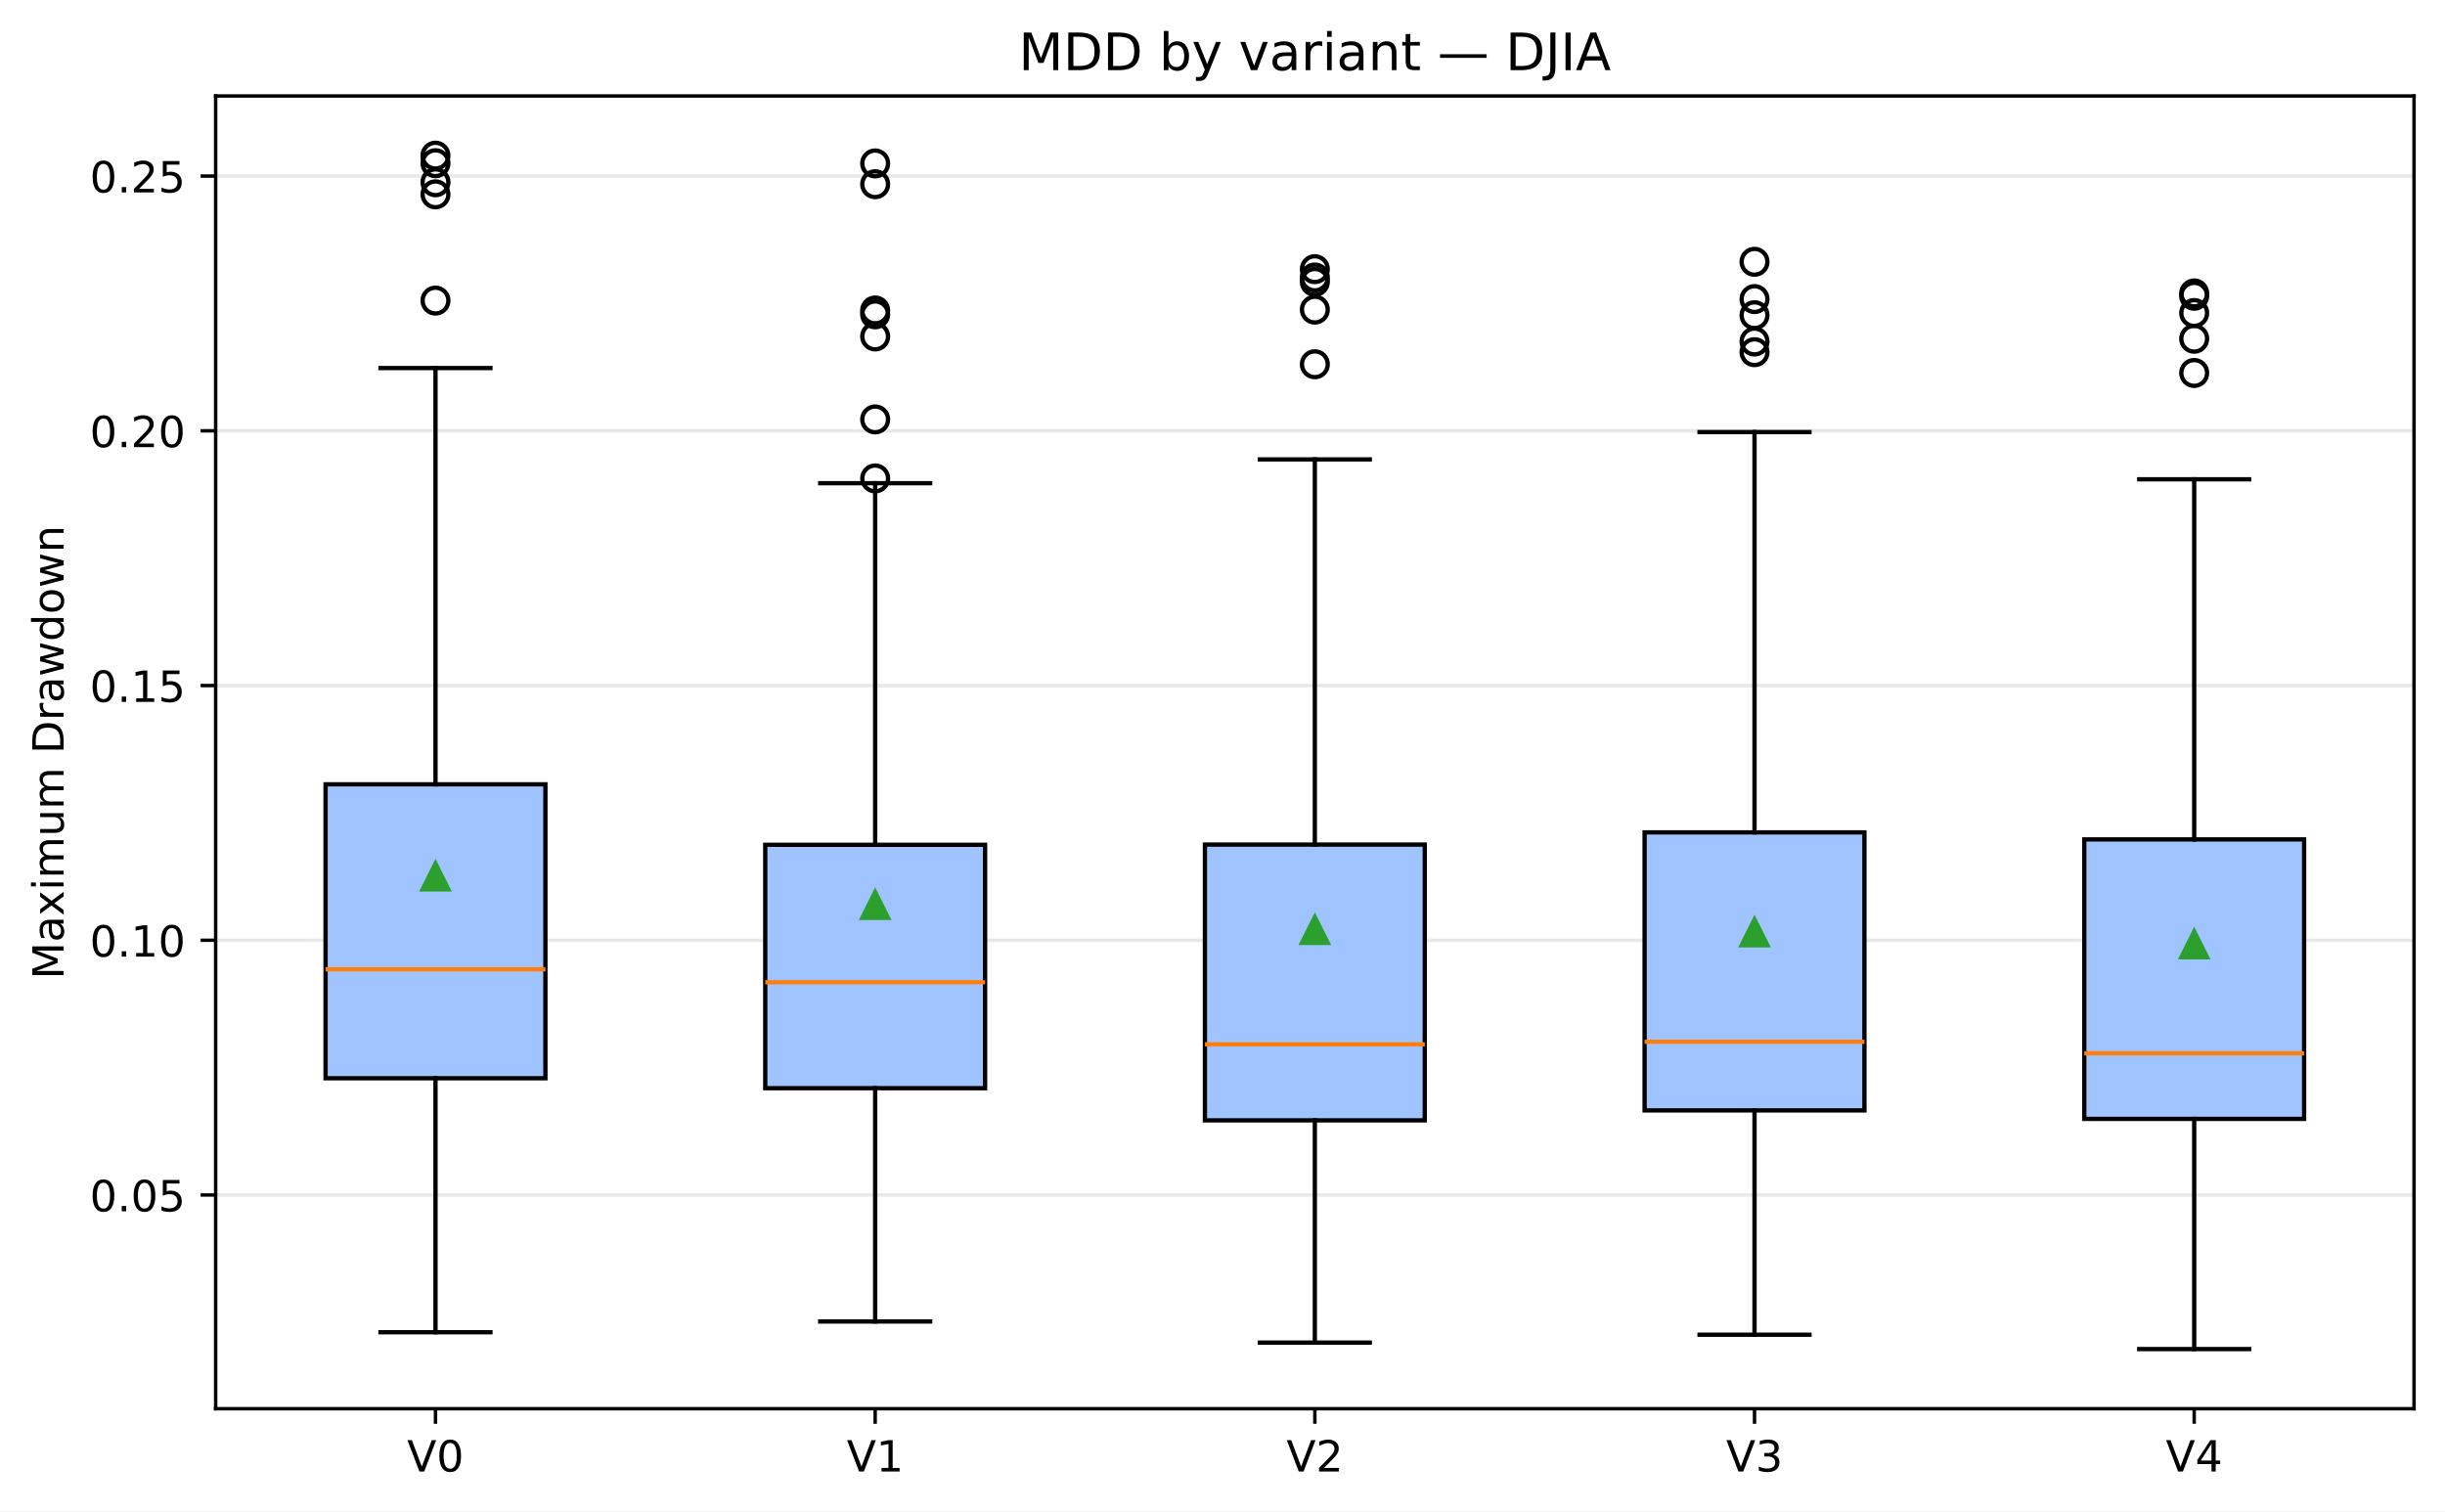
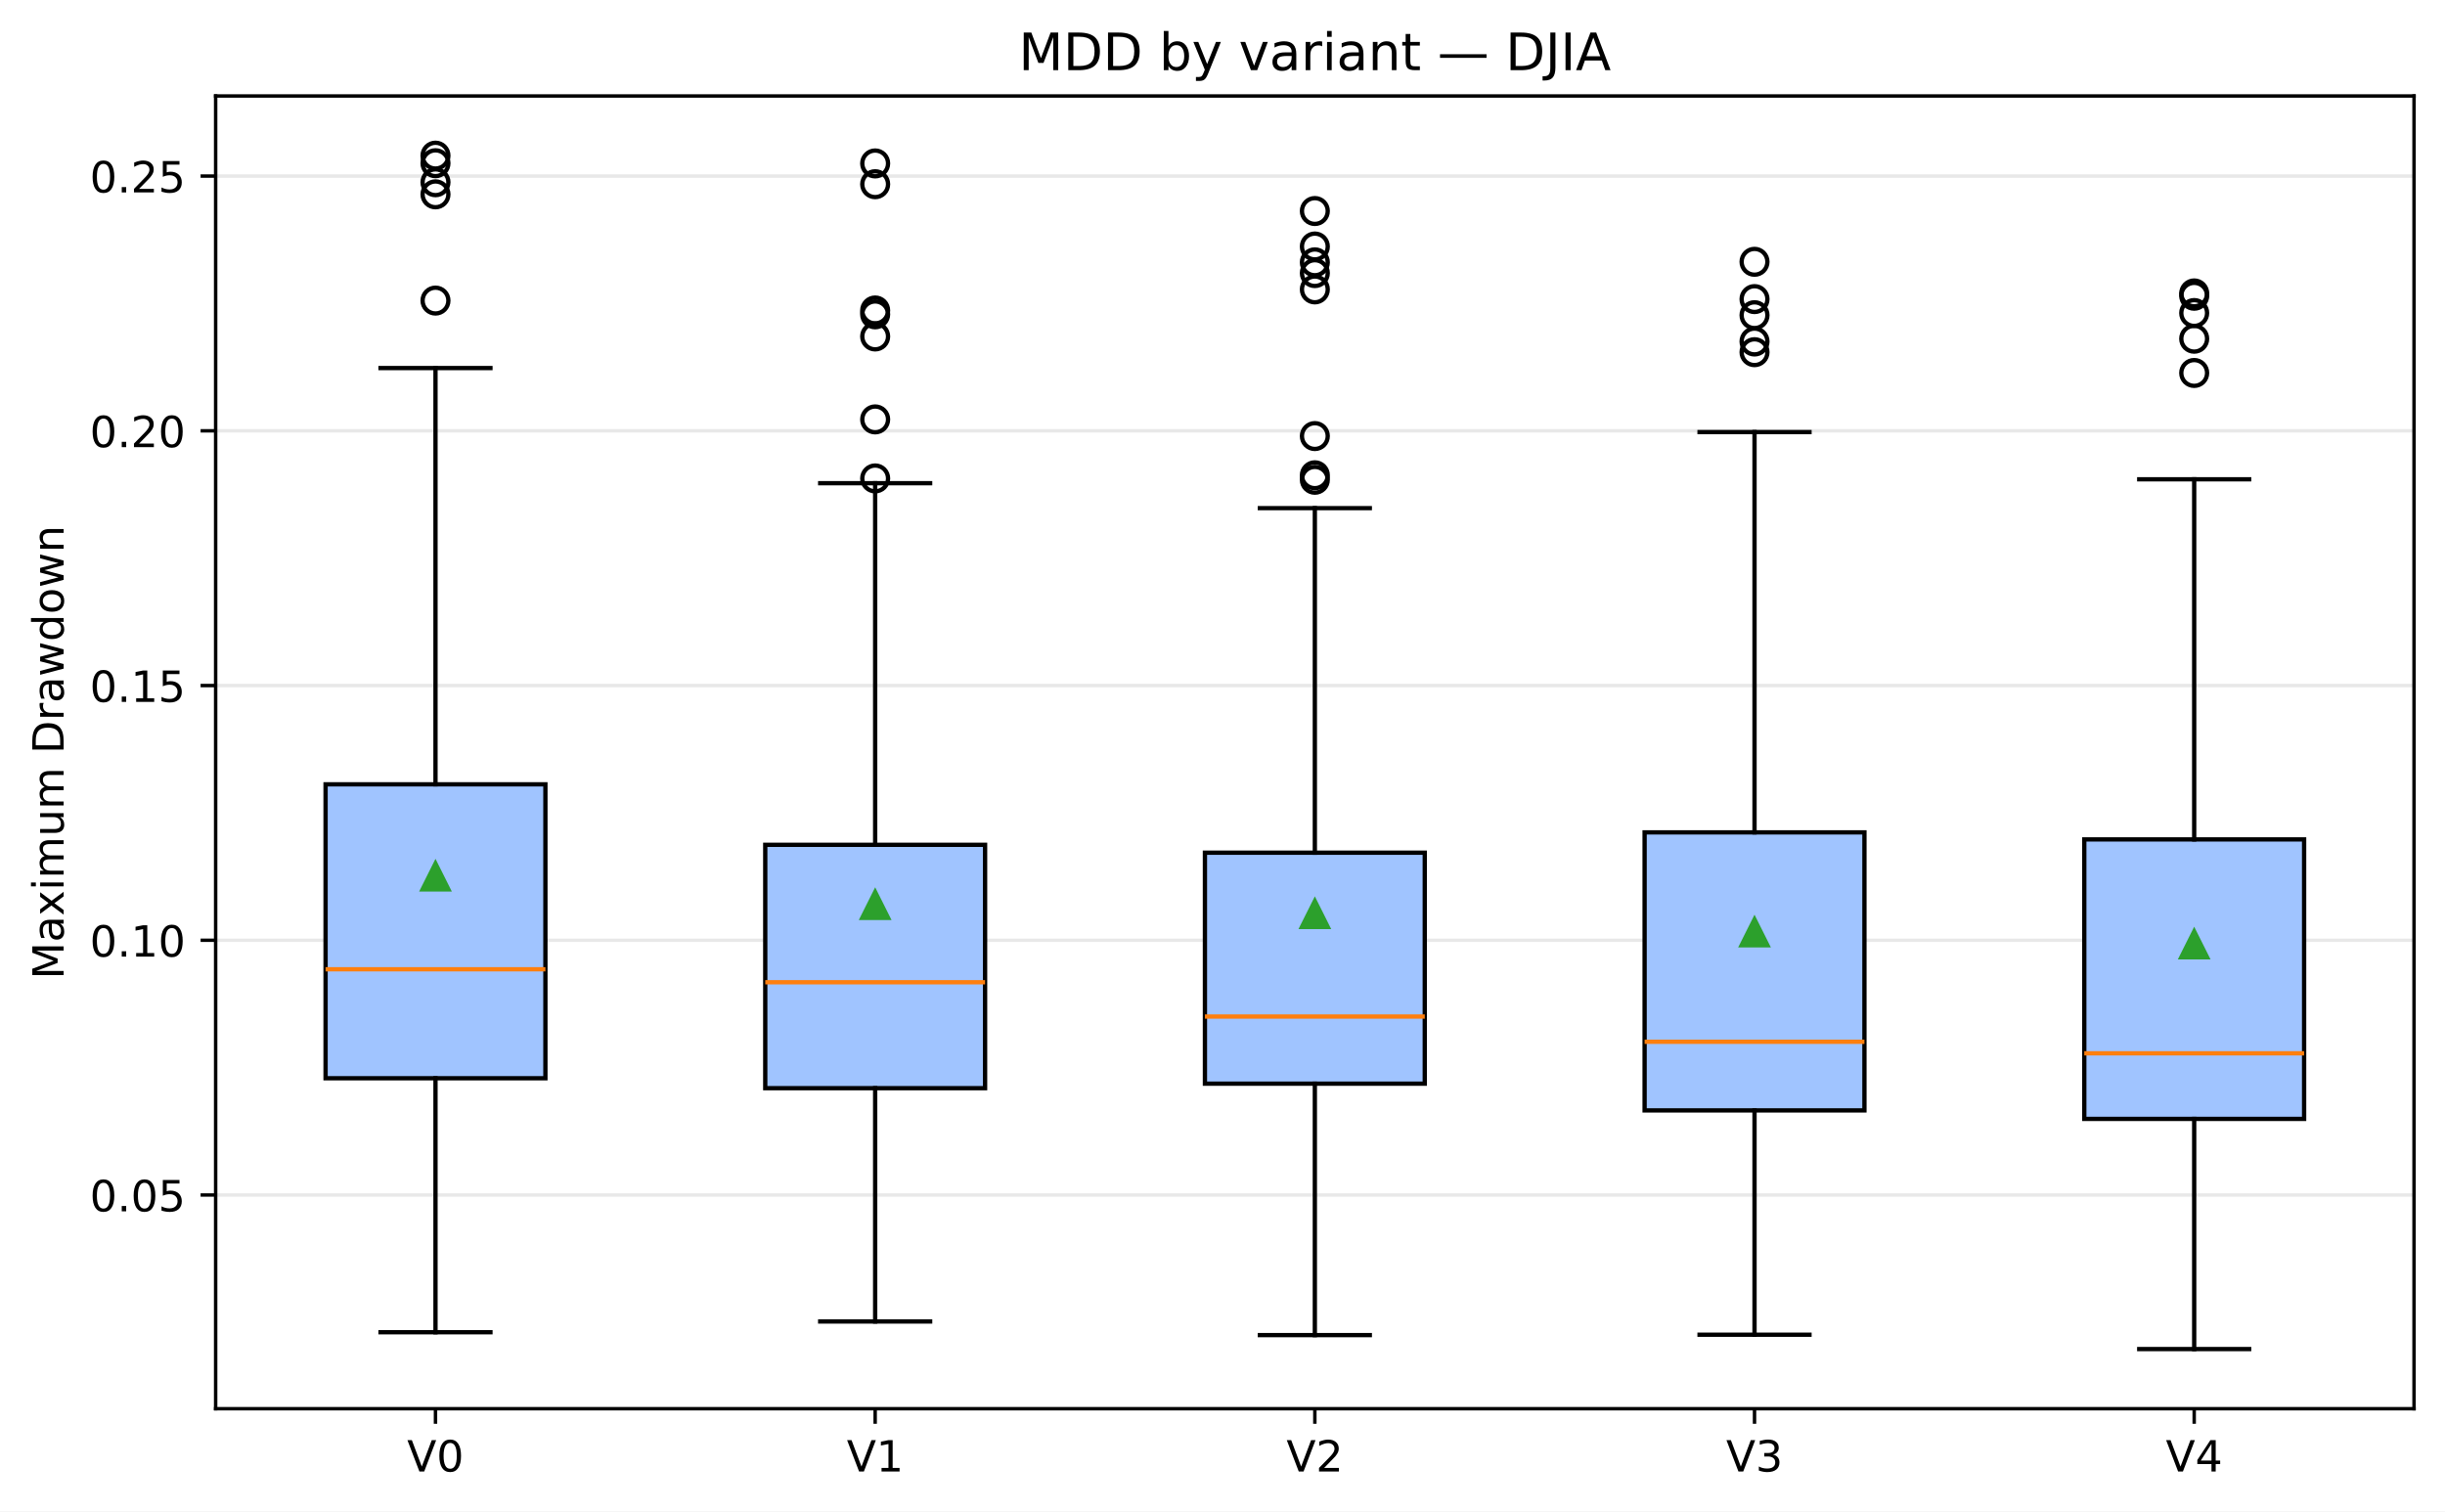
<svg xmlns="http://www.w3.org/2000/svg" xmlns:xlink="http://www.w3.org/1999/xlink" width="568.524pt" height="351.436pt" viewBox="0 0 568.524 351.436" version="1.1">
  <defs>
    <style type="text/css">*{stroke-linejoin: round; stroke-linecap: butt}</style>
  </defs>
  <g id="figure_1">
    <g id="patch_1">
      <path d="M 0 351.436  L 568.524 351.436  L 568.524 0  L 0 0  z " style="fill: #ffffff" />
    </g>
    <g id="axes_1">
      <g id="patch_2">
        <path d="M 50.144 327.558  L 561.324 327.558  L 561.324 22.318  L 50.144 22.318  z " style="fill: #ffffff" />
      </g>
      <g id="matplotlib.axis_1">
        <g id="xtick_1">
          <g id="line2d_1">
            <defs>
-               <path id="m04923d99e7" d="M 0 0  L 0 3.5  " style="stroke: #000000; stroke-width: 0.8" />
+               <path id="md3bd29ce32" d="M 0 0  L 0 3.5  " style="stroke: #000000; stroke-width: 0.8" />
            </defs>
            <g>
-               <use xlink:href="#m04923d99e7" x="101.262" y="327.558" style="stroke: #000000; stroke-width: 0.8" />
+               <use xlink:href="#md3bd29ce32" x="101.262" y="327.558" style="stroke: #000000; stroke-width: 0.8" />
            </g>
          </g>
          <g id="text_1">
            <g transform="translate(94.66019 342.1566) scale(0.1 -0.1)">
              <defs>
                <path id="DejaVuSans-56" d="M 1831 0  L 50 4666  L 709 4666  L 2188 738  L 3669 4666  L 4325 4666  L 2547 0  L 1831 0  z " transform="scale(0.015625)" />
                <path id="DejaVuSans-30" d="M 2034 4250  Q 1547 4250 1301 3770  Q 1056 3291 1056 2328  Q 1056 1369 1301 889  Q 1547 409 2034 409  Q 2525 409 2770 889  Q 3016 1369 3016 2328  Q 3016 3291 2770 3770  Q 2525 4250 2034 4250  z M 2034 4750  Q 2819 4750 3233 4129  Q 3647 3509 3647 2328  Q 3647 1150 3233 529  Q 2819 -91 2034 -91  Q 1250 -91 836 529  Q 422 1150 422 2328  Q 422 3509 836 4129  Q 1250 4750 2034 4750  z " transform="scale(0.015625)" />
              </defs>
              <use xlink:href="#DejaVuSans-56" />
              <use xlink:href="#DejaVuSans-30" transform="translate(68.4082 0)" />
            </g>
          </g>
        </g>
        <g id="xtick_2">
          <g id="line2d_2">
            <g>
-               <use xlink:href="#m04923d99e7" x="203.498" y="327.558" style="stroke: #000000; stroke-width: 0.8" />
+               <use xlink:href="#md3bd29ce32" x="203.498" y="327.558" style="stroke: #000000; stroke-width: 0.8" />
            </g>
          </g>
          <g id="text_2">
            <g transform="translate(196.8962 342.1566) scale(0.1 -0.1)">
              <defs>
                <path id="DejaVuSans-31" d="M 794 531  L 1825 531  L 1825 4091  L 703 3866  L 703 4441  L 1819 4666  L 2450 4666  L 2450 531  L 3481 531  L 3481 0  L 794 0  L 794 531  z " transform="scale(0.015625)" />
              </defs>
              <use xlink:href="#DejaVuSans-56" />
              <use xlink:href="#DejaVuSans-31" transform="translate(68.4082 0)" />
            </g>
          </g>
        </g>
        <g id="xtick_3">
          <g id="line2d_3">
            <g>
-               <use xlink:href="#m04923d99e7" x="305.734" y="327.558" style="stroke: #000000; stroke-width: 0.8" />
+               <use xlink:href="#md3bd29ce32" x="305.734" y="327.558" style="stroke: #000000; stroke-width: 0.8" />
            </g>
          </g>
          <g id="text_3">
            <g transform="translate(299.1322 342.1566) scale(0.1 -0.1)">
              <defs>
                <path id="DejaVuSans-32" d="M 1228 531  L 3431 531  L 3431 0  L 469 0  L 469 531  Q 828 903 1448 1529  Q 2069 2156 2228 2338  Q 2531 2678 2651 2914  Q 2772 3150 2772 3378  Q 2772 3750 2511 3984  Q 2250 4219 1831 4219  Q 1534 4219 1204 4116  Q 875 4013 500 3803  L 500 4441  Q 881 4594 1212 4672  Q 1544 4750 1819 4750  Q 2544 4750 2975 4387  Q 3406 4025 3406 3419  Q 3406 3131 3298 2873  Q 3191 2616 2906 2266  Q 2828 2175 2409 1742  Q 1991 1309 1228 531  z " transform="scale(0.015625)" />
              </defs>
              <use xlink:href="#DejaVuSans-56" />
              <use xlink:href="#DejaVuSans-32" transform="translate(68.4082 0)" />
            </g>
          </g>
        </g>
        <g id="xtick_4">
          <g id="line2d_4">
            <g>
-               <use xlink:href="#m04923d99e7" x="407.97" y="327.558" style="stroke: #000000; stroke-width: 0.8" />
+               <use xlink:href="#md3bd29ce32" x="407.97" y="327.558" style="stroke: #000000; stroke-width: 0.8" />
            </g>
          </g>
          <g id="text_4">
            <g transform="translate(401.3682 342.1566) scale(0.1 -0.1)">
              <defs>
                <path id="DejaVuSans-33" d="M 2597 2516  Q 3050 2419 3304 2112  Q 3559 1806 3559 1356  Q 3559 666 3084 287  Q 2609 -91 1734 -91  Q 1441 -91 1130 -33  Q 819 25 488 141  L 488 750  Q 750 597 1062 519  Q 1375 441 1716 441  Q 2309 441 2620 675  Q 2931 909 2931 1356  Q 2931 1769 2642 2001  Q 2353 2234 1838 2234  L 1294 2234  L 1294 2753  L 1863 2753  Q 2328 2753 2575 2939  Q 2822 3125 2822 3475  Q 2822 3834 2567 4026  Q 2313 4219 1838 4219  Q 1578 4219 1281 4162  Q 984 4106 628 3988  L 628 4550  Q 988 4650 1302 4700  Q 1616 4750 1894 4750  Q 2613 4750 3031 4423  Q 3450 4097 3450 3541  Q 3450 3153 3228 2886  Q 3006 2619 2597 2516  z " transform="scale(0.015625)" />
              </defs>
              <use xlink:href="#DejaVuSans-56" />
              <use xlink:href="#DejaVuSans-33" transform="translate(68.4082 0)" />
            </g>
          </g>
        </g>
        <g id="xtick_5">
          <g id="line2d_5">
            <g>
-               <use xlink:href="#m04923d99e7" x="510.206" y="327.558" style="stroke: #000000; stroke-width: 0.8" />
+               <use xlink:href="#md3bd29ce32" x="510.206" y="327.558" style="stroke: #000000; stroke-width: 0.8" />
            </g>
          </g>
          <g id="text_5">
            <g transform="translate(503.6042 342.1566) scale(0.1 -0.1)">
              <defs>
                <path id="DejaVuSans-34" d="M 2419 4116  L 825 1625  L 2419 1625  L 2419 4116  z M 2253 4666  L 3047 4666  L 3047 1625  L 3713 1625  L 3713 1100  L 3047 1100  L 3047 0  L 2419 0  L 2419 1100  L 313 1100  L 313 1709  L 2253 4666  z " transform="scale(0.015625)" />
              </defs>
              <use xlink:href="#DejaVuSans-56" />
              <use xlink:href="#DejaVuSans-34" transform="translate(68.4082 0)" />
            </g>
          </g>
        </g>
      </g>
      <g id="matplotlib.axis_2">
        <g id="ytick_1">
          <g id="line2d_6">
-             <path d="M 50.144 277.863  L 561.324 277.863  " clip-path="url(#p5897dde8a6)" style="fill: none; stroke: #b0b0b0; stroke-opacity: 0.3; stroke-width: 0.8; stroke-linecap: square" />
+             <path d="M 50.144 277.863  L 561.324 277.863  " clip-path="url(#p1a2cecbae9)" style="fill: none; stroke: #b0b0b0; stroke-opacity: 0.3; stroke-width: 0.8; stroke-linecap: square" />
          </g>
          <g id="line2d_7">
            <defs>
-               <path id="mae7ec95f06" d="M 0 0  L -3.5 0  " style="stroke: #000000; stroke-width: 0.8" />
+               <path id="m4d66210e89" d="M 0 0  L -3.5 0  " style="stroke: #000000; stroke-width: 0.8" />
            </defs>
            <g>
-               <use xlink:href="#mae7ec95f06" x="50.144" y="277.863" style="stroke: #000000; stroke-width: 0.8" />
+               <use xlink:href="#m4d66210e89" x="50.144" y="277.863" style="stroke: #000000; stroke-width: 0.8" />
            </g>
          </g>
          <g id="text_6">
            <g transform="translate(20.87813 281.6621) scale(0.1 -0.1)">
              <defs>
                <path id="DejaVuSans-2e" d="M 684 794  L 1344 794  L 1344 0  L 684 0  L 684 794  z " transform="scale(0.015625)" />
                <path id="DejaVuSans-35" d="M 691 4666  L 3169 4666  L 3169 4134  L 1269 4134  L 1269 2991  Q 1406 3038 1543 3061  Q 1681 3084 1819 3084  Q 2600 3084 3056 2656  Q 3513 2228 3513 1497  Q 3513 744 3044 326  Q 2575 -91 1722 -91  Q 1428 -91 1123 -41  Q 819 9 494 109  L 494 744  Q 775 591 1075 516  Q 1375 441 1709 441  Q 2250 441 2565 725  Q 2881 1009 2881 1497  Q 2881 1984 2565 2268  Q 2250 2553 1709 2553  Q 1456 2553 1204 2497  Q 953 2441 691 2322  L 691 4666  z " transform="scale(0.015625)" />
              </defs>
              <use xlink:href="#DejaVuSans-30" />
              <use xlink:href="#DejaVuSans-2e" transform="translate(63.62305 0)" />
              <use xlink:href="#DejaVuSans-30" transform="translate(95.41016 0)" />
              <use xlink:href="#DejaVuSans-35" transform="translate(159.0332 0)" />
            </g>
          </g>
        </g>
        <g id="ytick_2">
          <g id="line2d_8">
-             <path d="M 50.144 218.633  L 561.324 218.633  " clip-path="url(#p5897dde8a6)" style="fill: none; stroke: #b0b0b0; stroke-opacity: 0.3; stroke-width: 0.8; stroke-linecap: square" />
+             <path d="M 50.144 218.633  L 561.324 218.633  " clip-path="url(#p1a2cecbae9)" style="fill: none; stroke: #b0b0b0; stroke-opacity: 0.3; stroke-width: 0.8; stroke-linecap: square" />
          </g>
          <g id="line2d_9">
            <g>
-               <use xlink:href="#mae7ec95f06" x="50.144" y="218.633" style="stroke: #000000; stroke-width: 0.8" />
+               <use xlink:href="#m4d66210e89" x="50.144" y="218.633" style="stroke: #000000; stroke-width: 0.8" />
            </g>
          </g>
          <g id="text_7">
            <g transform="translate(20.87813 222.4326) scale(0.1 -0.1)">
              <use xlink:href="#DejaVuSans-30" />
              <use xlink:href="#DejaVuSans-2e" transform="translate(63.62305 0)" />
              <use xlink:href="#DejaVuSans-31" transform="translate(95.41016 0)" />
              <use xlink:href="#DejaVuSans-30" transform="translate(159.0332 0)" />
            </g>
          </g>
        </g>
        <g id="ytick_3">
          <g id="line2d_10">
-             <path d="M 50.144 159.404  L 561.324 159.404  " clip-path="url(#p5897dde8a6)" style="fill: none; stroke: #b0b0b0; stroke-opacity: 0.3; stroke-width: 0.8; stroke-linecap: square" />
+             <path d="M 50.144 159.404  L 561.324 159.404  " clip-path="url(#p1a2cecbae9)" style="fill: none; stroke: #b0b0b0; stroke-opacity: 0.3; stroke-width: 0.8; stroke-linecap: square" />
          </g>
          <g id="line2d_11">
            <g>
-               <use xlink:href="#mae7ec95f06" x="50.144" y="159.404" style="stroke: #000000; stroke-width: 0.8" />
+               <use xlink:href="#m4d66210e89" x="50.144" y="159.404" style="stroke: #000000; stroke-width: 0.8" />
            </g>
          </g>
          <g id="text_8">
            <g transform="translate(20.87813 163.2031) scale(0.1 -0.1)">
              <use xlink:href="#DejaVuSans-30" />
              <use xlink:href="#DejaVuSans-2e" transform="translate(63.62305 0)" />
              <use xlink:href="#DejaVuSans-31" transform="translate(95.41016 0)" />
              <use xlink:href="#DejaVuSans-35" transform="translate(159.0332 0)" />
            </g>
          </g>
        </g>
        <g id="ytick_4">
          <g id="line2d_12">
-             <path d="M 50.144 100.174  L 561.324 100.174  " clip-path="url(#p5897dde8a6)" style="fill: none; stroke: #b0b0b0; stroke-opacity: 0.3; stroke-width: 0.8; stroke-linecap: square" />
+             <path d="M 50.144 100.174  L 561.324 100.174  " clip-path="url(#p1a2cecbae9)" style="fill: none; stroke: #b0b0b0; stroke-opacity: 0.3; stroke-width: 0.8; stroke-linecap: square" />
          </g>
          <g id="line2d_13">
            <g>
-               <use xlink:href="#mae7ec95f06" x="50.144" y="100.174" style="stroke: #000000; stroke-width: 0.8" />
+               <use xlink:href="#m4d66210e89" x="50.144" y="100.174" style="stroke: #000000; stroke-width: 0.8" />
            </g>
          </g>
          <g id="text_9">
            <g transform="translate(20.87813 103.9737) scale(0.1 -0.1)">
              <use xlink:href="#DejaVuSans-30" />
              <use xlink:href="#DejaVuSans-2e" transform="translate(63.62305 0)" />
              <use xlink:href="#DejaVuSans-32" transform="translate(95.41016 0)" />
              <use xlink:href="#DejaVuSans-30" transform="translate(159.0332 0)" />
            </g>
          </g>
        </g>
        <g id="ytick_5">
          <g id="line2d_14">
-             <path d="M 50.144 40.945  L 561.324 40.945  " clip-path="url(#p5897dde8a6)" style="fill: none; stroke: #b0b0b0; stroke-opacity: 0.3; stroke-width: 0.8; stroke-linecap: square" />
+             <path d="M 50.144 40.945  L 561.324 40.945  " clip-path="url(#p1a2cecbae9)" style="fill: none; stroke: #b0b0b0; stroke-opacity: 0.3; stroke-width: 0.8; stroke-linecap: square" />
          </g>
          <g id="line2d_15">
            <g>
-               <use xlink:href="#mae7ec95f06" x="50.144" y="40.945" style="stroke: #000000; stroke-width: 0.8" />
+               <use xlink:href="#m4d66210e89" x="50.144" y="40.945" style="stroke: #000000; stroke-width: 0.8" />
            </g>
          </g>
          <g id="text_10">
            <g transform="translate(20.87813 44.74419) scale(0.1 -0.1)">
              <use xlink:href="#DejaVuSans-30" />
              <use xlink:href="#DejaVuSans-2e" transform="translate(63.62305 0)" />
              <use xlink:href="#DejaVuSans-32" transform="translate(95.41016 0)" />
              <use xlink:href="#DejaVuSans-35" transform="translate(159.0332 0)" />
            </g>
          </g>
        </g>
        <g id="text_11">
          <g transform="translate(14.79844 227.7131) rotate(-90) scale(0.1 -0.1)">
            <defs>
              <path id="DejaVuSans-4d" d="M 628 4666  L 1569 4666  L 2759 1491  L 3956 4666  L 4897 4666  L 4897 0  L 4281 0  L 4281 4097  L 3078 897  L 2444 897  L 1241 4097  L 1241 0  L 628 0  L 628 4666  z " transform="scale(0.015625)" />
              <path id="DejaVuSans-61" d="M 2194 1759  Q 1497 1759 1228 1600  Q 959 1441 959 1056  Q 959 750 1161 570  Q 1363 391 1709 391  Q 2188 391 2477 730  Q 2766 1069 2766 1631  L 2766 1759  L 2194 1759  z M 3341 1997  L 3341 0  L 2766 0  L 2766 531  Q 2569 213 2275 61  Q 1981 -91 1556 -91  Q 1019 -91 701 211  Q 384 513 384 1019  Q 384 1609 779 1909  Q 1175 2209 1959 2209  L 2766 2209  L 2766 2266  Q 2766 2663 2505 2880  Q 2244 3097 1772 3097  Q 1472 3097 1187 3025  Q 903 2953 641 2809  L 641 3341  Q 956 3463 1253 3523  Q 1550 3584 1831 3584  Q 2591 3584 2966 3190  Q 3341 2797 3341 1997  z " transform="scale(0.015625)" />
              <path id="DejaVuSans-78" d="M 3513 3500  L 2247 1797  L 3578 0  L 2900 0  L 1881 1375  L 863 0  L 184 0  L 1544 1831  L 300 3500  L 978 3500  L 1906 2253  L 2834 3500  L 3513 3500  z " transform="scale(0.015625)" />
              <path id="DejaVuSans-69" d="M 603 3500  L 1178 3500  L 1178 0  L 603 0  L 603 3500  z M 603 4863  L 1178 4863  L 1178 4134  L 603 4134  L 603 4863  z " transform="scale(0.015625)" />
              <path id="DejaVuSans-6d" d="M 3328 2828  Q 3544 3216 3844 3400  Q 4144 3584 4550 3584  Q 5097 3584 5394 3201  Q 5691 2819 5691 2113  L 5691 0  L 5113 0  L 5113 2094  Q 5113 2597 4934 2840  Q 4756 3084 4391 3084  Q 3944 3084 3684 2787  Q 3425 2491 3425 1978  L 3425 0  L 2847 0  L 2847 2094  Q 2847 2600 2669 2842  Q 2491 3084 2119 3084  Q 1678 3084 1418 2786  Q 1159 2488 1159 1978  L 1159 0  L 581 0  L 581 3500  L 1159 3500  L 1159 2956  Q 1356 3278 1631 3431  Q 1906 3584 2284 3584  Q 2666 3584 2933 3390  Q 3200 3197 3328 2828  z " transform="scale(0.015625)" />
              <path id="DejaVuSans-75" d="M 544 1381  L 544 3500  L 1119 3500  L 1119 1403  Q 1119 906 1312 657  Q 1506 409 1894 409  Q 2359 409 2629 706  Q 2900 1003 2900 1516  L 2900 3500  L 3475 3500  L 3475 0  L 2900 0  L 2900 538  Q 2691 219 2414 64  Q 2138 -91 1772 -91  Q 1169 -91 856 284  Q 544 659 544 1381  z M 1991 3584  L 1991 3584  z " transform="scale(0.015625)" />
              <path id="DejaVuSans-20" transform="scale(0.015625)" />
              <path id="DejaVuSans-44" d="M 1259 4147  L 1259 519  L 2022 519  Q 2988 519 3436 956  Q 3884 1394 3884 2338  Q 3884 3275 3436 3711  Q 2988 4147 2022 4147  L 1259 4147  z M 628 4666  L 1925 4666  Q 3281 4666 3915 4102  Q 4550 3538 4550 2338  Q 4550 1131 3912 565  Q 3275 0 1925 0  L 628 0  L 628 4666  z " transform="scale(0.015625)" />
              <path id="DejaVuSans-72" d="M 2631 2963  Q 2534 3019 2420 3045  Q 2306 3072 2169 3072  Q 1681 3072 1420 2755  Q 1159 2438 1159 1844  L 1159 0  L 581 0  L 581 3500  L 1159 3500  L 1159 2956  Q 1341 3275 1631 3429  Q 1922 3584 2338 3584  Q 2397 3584 2469 3576  Q 2541 3569 2628 3553  L 2631 2963  z " transform="scale(0.015625)" />
              <path id="DejaVuSans-77" d="M 269 3500  L 844 3500  L 1563 769  L 2278 3500  L 2956 3500  L 3675 769  L 4391 3500  L 4966 3500  L 4050 0  L 3372 0  L 2619 2869  L 1863 0  L 1184 0  L 269 3500  z " transform="scale(0.015625)" />
              <path id="DejaVuSans-64" d="M 2906 2969  L 2906 4863  L 3481 4863  L 3481 0  L 2906 0  L 2906 525  Q 2725 213 2448 61  Q 2172 -91 1784 -91  Q 1150 -91 751 415  Q 353 922 353 1747  Q 353 2572 751 3078  Q 1150 3584 1784 3584  Q 2172 3584 2448 3432  Q 2725 3281 2906 2969  z M 947 1747  Q 947 1113 1208 752  Q 1469 391 1925 391  Q 2381 391 2643 752  Q 2906 1113 2906 1747  Q 2906 2381 2643 2742  Q 2381 3103 1925 3103  Q 1469 3103 1208 2742  Q 947 2381 947 1747  z " transform="scale(0.015625)" />
              <path id="DejaVuSans-6f" d="M 1959 3097  Q 1497 3097 1228 2736  Q 959 2375 959 1747  Q 959 1119 1226 758  Q 1494 397 1959 397  Q 2419 397 2687 759  Q 2956 1122 2956 1747  Q 2956 2369 2687 2733  Q 2419 3097 1959 3097  z M 1959 3584  Q 2709 3584 3137 3096  Q 3566 2609 3566 1747  Q 3566 888 3137 398  Q 2709 -91 1959 -91  Q 1206 -91 779 398  Q 353 888 353 1747  Q 353 2609 779 3096  Q 1206 3584 1959 3584  z " transform="scale(0.015625)" />
              <path id="DejaVuSans-6e" d="M 3513 2113  L 3513 0  L 2938 0  L 2938 2094  Q 2938 2591 2744 2837  Q 2550 3084 2163 3084  Q 1697 3084 1428 2787  Q 1159 2491 1159 1978  L 1159 0  L 581 0  L 581 3500  L 1159 3500  L 1159 2956  Q 1366 3272 1645 3428  Q 1925 3584 2291 3584  Q 2894 3584 3203 3211  Q 3513 2838 3513 2113  z " transform="scale(0.015625)" />
            </defs>
            <use xlink:href="#DejaVuSans-4d" />
            <use xlink:href="#DejaVuSans-61" transform="translate(86.2793 0)" />
            <use xlink:href="#DejaVuSans-78" transform="translate(147.5586 0)" />
            <use xlink:href="#DejaVuSans-69" transform="translate(206.7383 0)" />
            <use xlink:href="#DejaVuSans-6d" transform="translate(234.5215 0)" />
            <use xlink:href="#DejaVuSans-75" transform="translate(331.9336 0)" />
            <use xlink:href="#DejaVuSans-6d" transform="translate(395.3125 0)" />
            <use xlink:href="#DejaVuSans-20" transform="translate(492.7246 0)" />
            <use xlink:href="#DejaVuSans-44" transform="translate(524.5117 0)" />
            <use xlink:href="#DejaVuSans-72" transform="translate(601.5137 0)" />
            <use xlink:href="#DejaVuSans-61" transform="translate(642.627 0)" />
            <use xlink:href="#DejaVuSans-77" transform="translate(703.9062 0)" />
            <use xlink:href="#DejaVuSans-64" transform="translate(785.6934 0)" />
            <use xlink:href="#DejaVuSans-6f" transform="translate(849.1699 0)" />
            <use xlink:href="#DejaVuSans-77" transform="translate(910.3516 0)" />
            <use xlink:href="#DejaVuSans-6e" transform="translate(992.1387 0)" />
          </g>
        </g>
      </g>
      <g id="patch_3">
-         <path d="M 75.703 250.72  L 126.821 250.72  L 126.821 182.372  L 75.703 182.372  L 75.703 250.72  z " clip-path="url(#p5897dde8a6)" style="fill: #a0c4ff; stroke: #000000; stroke-linejoin: miter" />
+         <path d="M 75.703 250.72  L 126.821 250.72  L 126.821 182.372  L 75.703 182.372  L 75.703 250.72  z " clip-path="url(#p1a2cecbae9)" style="fill: #a0c4ff; stroke: #000000; stroke-linejoin: miter" />
      </g>
      <g id="line2d_16">
-         <path d="M 101.262 250.72  L 101.262 309.779  " clip-path="url(#p5897dde8a6)" style="fill: none; stroke: #000000; stroke-linecap: square" />
+         <path d="M 101.262 250.72  L 101.262 309.779  " clip-path="url(#p1a2cecbae9)" style="fill: none; stroke: #000000; stroke-linecap: square" />
      </g>
      <g id="line2d_17">
-         <path d="M 101.262 182.372  L 101.262 85.589  " clip-path="url(#p5897dde8a6)" style="fill: none; stroke: #000000; stroke-linecap: square" />
+         <path d="M 101.262 182.372  L 101.262 85.589  " clip-path="url(#p1a2cecbae9)" style="fill: none; stroke: #000000; stroke-linecap: square" />
      </g>
      <g id="line2d_18">
-         <path d="M 88.482 309.779  L 114.041 309.779  " clip-path="url(#p5897dde8a6)" style="fill: none; stroke: #000000; stroke-linecap: square" />
+         <path d="M 88.482 309.779  L 114.041 309.779  " clip-path="url(#p1a2cecbae9)" style="fill: none; stroke: #000000; stroke-linecap: square" />
      </g>
      <g id="line2d_19">
-         <path d="M 88.482 85.589  L 114.041 85.589  " clip-path="url(#p5897dde8a6)" style="fill: none; stroke: #000000; stroke-linecap: square" />
+         <path d="M 88.482 85.589  L 114.041 85.589  " clip-path="url(#p1a2cecbae9)" style="fill: none; stroke: #000000; stroke-linecap: square" />
      </g>
      <g id="line2d_20">
        <defs>
-           <path id="mdc7cdbd30c" d="M 0 3  C 0.796 3 1.559 2.684 2.121 2.121  C 2.684 1.559 3 0.796 3 0  C 3 -0.796 2.684 -1.559 2.121 -2.121  C 1.559 -2.684 0.796 -3 0 -3  C -0.796 -3 -1.559 -2.684 -2.121 -2.121  C -2.684 -1.559 -3 -0.796 -3 0  C -3 0.796 -2.684 1.559 -2.121 2.121  C -1.559 2.684 -0.796 3 0 3  z " style="stroke: #000000" />
+           <path id="mcaf4911d19" d="M 0 3  C 0.796 3 1.559 2.684 2.121 2.121  C 2.684 1.559 3 0.796 3 0  C 3 -0.796 2.684 -1.559 2.121 -2.121  C 1.559 -2.684 0.796 -3 0 -3  C -0.796 -3 -1.559 -2.684 -2.121 -2.121  C -2.684 -1.559 -3 -0.796 -3 0  C -3 0.796 -2.684 1.559 -2.121 2.121  C -1.559 2.684 -0.796 3 0 3  z " style="stroke: #000000" />
        </defs>
-         <g clip-path="url(#p5897dde8a6)">
-           <use xlink:href="#mdc7cdbd30c" x="101.262" y="69.893" style="fill-opacity: 0; stroke: #000000" />
-           <use xlink:href="#mdc7cdbd30c" x="101.262" y="42.374" style="fill-opacity: 0; stroke: #000000" />
-           <use xlink:href="#mdc7cdbd30c" x="101.262" y="37.954" style="fill-opacity: 0; stroke: #000000" />
-           <use xlink:href="#mdc7cdbd30c" x="101.262" y="36.193" style="fill-opacity: 0; stroke: #000000" />
-           <use xlink:href="#mdc7cdbd30c" x="101.262" y="45.188" style="fill-opacity: 0; stroke: #000000" />
+         <g clip-path="url(#p1a2cecbae9)">
+           <use xlink:href="#mcaf4911d19" x="101.262" y="69.893" style="fill-opacity: 0; stroke: #000000" />
+           <use xlink:href="#mcaf4911d19" x="101.262" y="42.374" style="fill-opacity: 0; stroke: #000000" />
+           <use xlink:href="#mcaf4911d19" x="101.262" y="37.954" style="fill-opacity: 0; stroke: #000000" />
+           <use xlink:href="#mcaf4911d19" x="101.262" y="36.193" style="fill-opacity: 0; stroke: #000000" />
+           <use xlink:href="#mcaf4911d19" x="101.262" y="45.188" style="fill-opacity: 0; stroke: #000000" />
        </g>
      </g>
      <g id="patch_4">
-         <path d="M 177.939 253.027  L 229.057 253.027  L 229.057 196.437  L 177.939 196.437  L 177.939 253.027  z " clip-path="url(#p5897dde8a6)" style="fill: #a0c4ff; stroke: #000000; stroke-linejoin: miter" />
+         <path d="M 177.939 253.027  L 229.057 253.027  L 229.057 196.437  L 177.939 196.437  L 177.939 253.027  z " clip-path="url(#p1a2cecbae9)" style="fill: #a0c4ff; stroke: #000000; stroke-linejoin: miter" />
      </g>
      <g id="line2d_21">
-         <path d="M 203.498 253.027  L 203.498 307.278  " clip-path="url(#p5897dde8a6)" style="fill: none; stroke: #000000; stroke-linecap: square" />
+         <path d="M 203.498 253.027  L 203.498 307.278  " clip-path="url(#p1a2cecbae9)" style="fill: none; stroke: #000000; stroke-linecap: square" />
      </g>
      <g id="line2d_22">
-         <path d="M 203.498 196.437  L 203.498 112.362  " clip-path="url(#p5897dde8a6)" style="fill: none; stroke: #000000; stroke-linecap: square" />
+         <path d="M 203.498 196.437  L 203.498 112.362  " clip-path="url(#p1a2cecbae9)" style="fill: none; stroke: #000000; stroke-linecap: square" />
      </g>
      <g id="line2d_23">
-         <path d="M 190.718 307.278  L 216.277 307.278  " clip-path="url(#p5897dde8a6)" style="fill: none; stroke: #000000; stroke-linecap: square" />
+         <path d="M 190.718 307.278  L 216.277 307.278  " clip-path="url(#p1a2cecbae9)" style="fill: none; stroke: #000000; stroke-linecap: square" />
      </g>
      <g id="line2d_24">
-         <path d="M 190.718 112.362  L 216.277 112.362  " clip-path="url(#p5897dde8a6)" style="fill: none; stroke: #000000; stroke-linecap: square" />
+         <path d="M 190.718 112.362  L 216.277 112.362  " clip-path="url(#p1a2cecbae9)" style="fill: none; stroke: #000000; stroke-linecap: square" />
      </g>
      <g id="line2d_25">
-         <g clip-path="url(#p5897dde8a6)">
-           <use xlink:href="#mdc7cdbd30c" x="203.498" y="111.244" style="fill-opacity: 0; stroke: #000000" />
-           <use xlink:href="#mdc7cdbd30c" x="203.498" y="97.521" style="fill-opacity: 0; stroke: #000000" />
-           <use xlink:href="#mdc7cdbd30c" x="203.498" y="38.001" style="fill-opacity: 0; stroke: #000000" />
-           <use xlink:href="#mdc7cdbd30c" x="203.498" y="73.088" style="fill-opacity: 0; stroke: #000000" />
-           <use xlink:href="#mdc7cdbd30c" x="203.498" y="42.832" style="fill-opacity: 0; stroke: #000000" />
-           <use xlink:href="#mdc7cdbd30c" x="203.498" y="72.193" style="fill-opacity: 0; stroke: #000000" />
-           <use xlink:href="#mdc7cdbd30c" x="203.498" y="78.234" style="fill-opacity: 0; stroke: #000000" />
+         <g clip-path="url(#p1a2cecbae9)">
+           <use xlink:href="#mcaf4911d19" x="203.498" y="111.244" style="fill-opacity: 0; stroke: #000000" />
+           <use xlink:href="#mcaf4911d19" x="203.498" y="97.521" style="fill-opacity: 0; stroke: #000000" />
+           <use xlink:href="#mcaf4911d19" x="203.498" y="38.001" style="fill-opacity: 0; stroke: #000000" />
+           <use xlink:href="#mcaf4911d19" x="203.498" y="73.088" style="fill-opacity: 0; stroke: #000000" />
+           <use xlink:href="#mcaf4911d19" x="203.498" y="42.832" style="fill-opacity: 0; stroke: #000000" />
+           <use xlink:href="#mcaf4911d19" x="203.498" y="72.193" style="fill-opacity: 0; stroke: #000000" />
+           <use xlink:href="#mcaf4911d19" x="203.498" y="78.234" style="fill-opacity: 0; stroke: #000000" />
        </g>
      </g>
      <g id="patch_5">
-         <path d="M 280.175 260.508  L 331.293 260.508  L 331.293 196.385  L 280.175 196.385  L 280.175 260.508  z " clip-path="url(#p5897dde8a6)" style="fill: #a0c4ff; stroke: #000000; stroke-linejoin: miter" />
+         <path d="M 280.175 251.978  L 331.293 251.978  L 331.293 198.271  L 280.175 198.271  L 280.175 251.978  z " clip-path="url(#p1a2cecbae9)" style="fill: #a0c4ff; stroke: #000000; stroke-linejoin: miter" />
      </g>
      <g id="line2d_26">
-         <path d="M 305.734 260.508  L 305.734 312.184  " clip-path="url(#p5897dde8a6)" style="fill: none; stroke: #000000; stroke-linecap: square" />
+         <path d="M 305.734 251.978  L 305.734 310.44  " clip-path="url(#p1a2cecbae9)" style="fill: none; stroke: #000000; stroke-linecap: square" />
      </g>
      <g id="line2d_27">
-         <path d="M 305.734 196.385  L 305.734 106.829  " clip-path="url(#p5897dde8a6)" style="fill: none; stroke: #000000; stroke-linecap: square" />
+         <path d="M 305.734 198.271  L 305.734 118.154  " clip-path="url(#p1a2cecbae9)" style="fill: none; stroke: #000000; stroke-linecap: square" />
      </g>
      <g id="line2d_28">
-         <path d="M 292.954 312.184  L 318.513 312.184  " clip-path="url(#p5897dde8a6)" style="fill: none; stroke: #000000; stroke-linecap: square" />
+         <path d="M 292.954 310.44  L 318.513 310.44  " clip-path="url(#p1a2cecbae9)" style="fill: none; stroke: #000000; stroke-linecap: square" />
      </g>
      <g id="line2d_29">
-         <path d="M 292.954 106.829  L 318.513 106.829  " clip-path="url(#p5897dde8a6)" style="fill: none; stroke: #000000; stroke-linecap: square" />
+         <path d="M 292.954 118.154  L 318.513 118.154  " clip-path="url(#p1a2cecbae9)" style="fill: none; stroke: #000000; stroke-linecap: square" />
      </g>
      <g id="line2d_30">
-         <g clip-path="url(#p5897dde8a6)">
-           <use xlink:href="#mdc7cdbd30c" x="305.734" y="62.583" style="fill-opacity: 0; stroke: #000000" />
-           <use xlink:href="#mdc7cdbd30c" x="305.734" y="65.541" style="fill-opacity: 0; stroke: #000000" />
-           <use xlink:href="#mdc7cdbd30c" x="305.734" y="71.989" style="fill-opacity: 0; stroke: #000000" />
-           <use xlink:href="#mdc7cdbd30c" x="305.734" y="84.697" style="fill-opacity: 0; stroke: #000000" />
-           <use xlink:href="#mdc7cdbd30c" x="305.734" y="64.526" style="fill-opacity: 0; stroke: #000000" />
+         <g clip-path="url(#p1a2cecbae9)">
+           <use xlink:href="#mcaf4911d19" x="305.734" y="110.513" style="fill-opacity: 0; stroke: #000000" />
+           <use xlink:href="#mcaf4911d19" x="305.734" y="101.398" style="fill-opacity: 0; stroke: #000000" />
+           <use xlink:href="#mcaf4911d19" x="305.734" y="111.561" style="fill-opacity: 0; stroke: #000000" />
+           <use xlink:href="#mcaf4911d19" x="305.734" y="67.293" style="fill-opacity: 0; stroke: #000000" />
+           <use xlink:href="#mcaf4911d19" x="305.734" y="49.07" style="fill-opacity: 0; stroke: #000000" />
+           <use xlink:href="#mcaf4911d19" x="305.734" y="63.501" style="fill-opacity: 0; stroke: #000000" />
+           <use xlink:href="#mcaf4911d19" x="305.734" y="57.318" style="fill-opacity: 0; stroke: #000000" />
+           <use xlink:href="#mcaf4911d19" x="305.734" y="61.001" style="fill-opacity: 0; stroke: #000000" />
        </g>
      </g>
      <g id="patch_6">
-         <path d="M 382.411 258.196  L 433.529 258.196  L 433.529 193.544  L 382.411 193.544  L 382.411 258.196  z " clip-path="url(#p5897dde8a6)" style="fill: #a0c4ff; stroke: #000000; stroke-linejoin: miter" />
+         <path d="M 382.411 258.196  L 433.529 258.196  L 433.529 193.544  L 382.411 193.544  L 382.411 258.196  z " clip-path="url(#p1a2cecbae9)" style="fill: #a0c4ff; stroke: #000000; stroke-linejoin: miter" />
      </g>
      <g id="line2d_31">
-         <path d="M 407.97 258.196  L 407.97 310.353  " clip-path="url(#p5897dde8a6)" style="fill: none; stroke: #000000; stroke-linecap: square" />
+         <path d="M 407.97 258.196  L 407.97 310.353  " clip-path="url(#p1a2cecbae9)" style="fill: none; stroke: #000000; stroke-linecap: square" />
      </g>
      <g id="line2d_32">
-         <path d="M 407.97 193.544  L 407.97 100.477  " clip-path="url(#p5897dde8a6)" style="fill: none; stroke: #000000; stroke-linecap: square" />
+         <path d="M 407.97 193.544  L 407.97 100.477  " clip-path="url(#p1a2cecbae9)" style="fill: none; stroke: #000000; stroke-linecap: square" />
      </g>
      <g id="line2d_33">
-         <path d="M 395.19 310.353  L 420.749 310.353  " clip-path="url(#p5897dde8a6)" style="fill: none; stroke: #000000; stroke-linecap: square" />
+         <path d="M 395.19 310.353  L 420.749 310.353  " clip-path="url(#p1a2cecbae9)" style="fill: none; stroke: #000000; stroke-linecap: square" />
      </g>
      <g id="line2d_34">
-         <path d="M 395.19 100.477  L 420.749 100.477  " clip-path="url(#p5897dde8a6)" style="fill: none; stroke: #000000; stroke-linecap: square" />
+         <path d="M 395.19 100.477  L 420.749 100.477  " clip-path="url(#p1a2cecbae9)" style="fill: none; stroke: #000000; stroke-linecap: square" />
      </g>
      <g id="line2d_35">
-         <g clip-path="url(#p5897dde8a6)">
-           <use xlink:href="#mdc7cdbd30c" x="407.97" y="73.292" style="fill-opacity: 0; stroke: #000000" />
-           <use xlink:href="#mdc7cdbd30c" x="407.97" y="79.406" style="fill-opacity: 0; stroke: #000000" />
-           <use xlink:href="#mdc7cdbd30c" x="407.97" y="81.891" style="fill-opacity: 0; stroke: #000000" />
-           <use xlink:href="#mdc7cdbd30c" x="407.97" y="69.547" style="fill-opacity: 0; stroke: #000000" />
-           <use xlink:href="#mdc7cdbd30c" x="407.97" y="60.875" style="fill-opacity: 0; stroke: #000000" />
+         <g clip-path="url(#p1a2cecbae9)">
+           <use xlink:href="#mcaf4911d19" x="407.97" y="73.292" style="fill-opacity: 0; stroke: #000000" />
+           <use xlink:href="#mcaf4911d19" x="407.97" y="79.406" style="fill-opacity: 0; stroke: #000000" />
+           <use xlink:href="#mcaf4911d19" x="407.97" y="81.891" style="fill-opacity: 0; stroke: #000000" />
+           <use xlink:href="#mcaf4911d19" x="407.97" y="69.547" style="fill-opacity: 0; stroke: #000000" />
+           <use xlink:href="#mcaf4911d19" x="407.97" y="60.875" style="fill-opacity: 0; stroke: #000000" />
        </g>
      </g>
      <g id="patch_7">
-         <path d="M 484.647 260.17  L 535.765 260.17  L 535.765 195.181  L 484.647 195.181  L 484.647 260.17  z " clip-path="url(#p5897dde8a6)" style="fill: #a0c4ff; stroke: #000000; stroke-linejoin: miter" />
+         <path d="M 484.647 260.17  L 535.765 260.17  L 535.765 195.181  L 484.647 195.181  L 484.647 260.17  z " clip-path="url(#p1a2cecbae9)" style="fill: #a0c4ff; stroke: #000000; stroke-linejoin: miter" />
      </g>
      <g id="line2d_36">
-         <path d="M 510.206 260.17  L 510.206 313.684  " clip-path="url(#p5897dde8a6)" style="fill: none; stroke: #000000; stroke-linecap: square" />
+         <path d="M 510.206 260.17  L 510.206 313.684  " clip-path="url(#p1a2cecbae9)" style="fill: none; stroke: #000000; stroke-linecap: square" />
      </g>
      <g id="line2d_37">
-         <path d="M 510.206 195.181  L 510.206 111.439  " clip-path="url(#p5897dde8a6)" style="fill: none; stroke: #000000; stroke-linecap: square" />
+         <path d="M 510.206 195.181  L 510.206 111.439  " clip-path="url(#p1a2cecbae9)" style="fill: none; stroke: #000000; stroke-linecap: square" />
      </g>
      <g id="line2d_38">
-         <path d="M 497.426 313.684  L 522.985 313.684  " clip-path="url(#p5897dde8a6)" style="fill: none; stroke: #000000; stroke-linecap: square" />
+         <path d="M 497.426 313.684  L 522.985 313.684  " clip-path="url(#p1a2cecbae9)" style="fill: none; stroke: #000000; stroke-linecap: square" />
      </g>
      <g id="line2d_39">
-         <path d="M 497.426 111.439  L 522.985 111.439  " clip-path="url(#p5897dde8a6)" style="fill: none; stroke: #000000; stroke-linecap: square" />
+         <path d="M 497.426 111.439  L 522.985 111.439  " clip-path="url(#p1a2cecbae9)" style="fill: none; stroke: #000000; stroke-linecap: square" />
      </g>
      <g id="line2d_40">
-         <g clip-path="url(#p5897dde8a6)">
-           <use xlink:href="#mdc7cdbd30c" x="510.206" y="68.226" style="fill-opacity: 0; stroke: #000000" />
-           <use xlink:href="#mdc7cdbd30c" x="510.206" y="72.788" style="fill-opacity: 0; stroke: #000000" />
-           <use xlink:href="#mdc7cdbd30c" x="510.206" y="78.76" style="fill-opacity: 0; stroke: #000000" />
-           <use xlink:href="#mdc7cdbd30c" x="510.206" y="86.723" style="fill-opacity: 0; stroke: #000000" />
-           <use xlink:href="#mdc7cdbd30c" x="510.206" y="68.77" style="fill-opacity: 0; stroke: #000000" />
+         <g clip-path="url(#p1a2cecbae9)">
+           <use xlink:href="#mcaf4911d19" x="510.206" y="68.226" style="fill-opacity: 0; stroke: #000000" />
+           <use xlink:href="#mcaf4911d19" x="510.206" y="72.788" style="fill-opacity: 0; stroke: #000000" />
+           <use xlink:href="#mcaf4911d19" x="510.206" y="78.76" style="fill-opacity: 0; stroke: #000000" />
+           <use xlink:href="#mcaf4911d19" x="510.206" y="86.723" style="fill-opacity: 0; stroke: #000000" />
+           <use xlink:href="#mcaf4911d19" x="510.206" y="68.77" style="fill-opacity: 0; stroke: #000000" />
        </g>
      </g>
      <g id="line2d_41">
-         <path d="M 75.703 225.385  L 126.821 225.385  " clip-path="url(#p5897dde8a6)" style="fill: none; stroke: #ff7f0e" />
+         <path d="M 75.703 225.385  L 126.821 225.385  " clip-path="url(#p1a2cecbae9)" style="fill: none; stroke: #ff7f0e" />
      </g>
      <g id="line2d_42">
        <defs>
-           <path id="me5bdd124ce" d="M 0 -3  L -3 3  L 3 3  z " style="stroke: #2ca02c; stroke-linejoin: miter" />
+           <path id="m16cf7749c9" d="M 0 -3  L -3 3  L 3 3  z " style="stroke: #2ca02c; stroke-linejoin: miter" />
        </defs>
-         <g clip-path="url(#p5897dde8a6)">
-           <use xlink:href="#me5bdd124ce" x="101.262" y="203.81" style="fill: #2ca02c; stroke: #2ca02c; stroke-linejoin: miter" />
+         <g clip-path="url(#p1a2cecbae9)">
+           <use xlink:href="#m16cf7749c9" x="101.262" y="203.81" style="fill: #2ca02c; stroke: #2ca02c; stroke-linejoin: miter" />
        </g>
      </g>
      <g id="line2d_43">
-         <path d="M 177.939 228.398  L 229.057 228.398  " clip-path="url(#p5897dde8a6)" style="fill: none; stroke: #ff7f0e" />
+         <path d="M 177.939 228.398  L 229.057 228.398  " clip-path="url(#p1a2cecbae9)" style="fill: none; stroke: #ff7f0e" />
      </g>
      <g id="line2d_44">
-         <g clip-path="url(#p5897dde8a6)">
-           <use xlink:href="#me5bdd124ce" x="203.498" y="210.43" style="fill: #2ca02c; stroke: #2ca02c; stroke-linejoin: miter" />
+         <g clip-path="url(#p1a2cecbae9)">
+           <use xlink:href="#m16cf7749c9" x="203.498" y="210.43" style="fill: #2ca02c; stroke: #2ca02c; stroke-linejoin: miter" />
        </g>
      </g>
      <g id="line2d_45">
-         <path d="M 280.175 242.823  L 331.293 242.823  " clip-path="url(#p5897dde8a6)" style="fill: none; stroke: #ff7f0e" />
+         <path d="M 280.175 236.366  L 331.293 236.366  " clip-path="url(#p1a2cecbae9)" style="fill: none; stroke: #ff7f0e" />
      </g>
      <g id="line2d_46">
-         <g clip-path="url(#p5897dde8a6)">
-           <use xlink:href="#me5bdd124ce" x="305.734" y="216.253" style="fill: #2ca02c; stroke: #2ca02c; stroke-linejoin: miter" />
+         <g clip-path="url(#p1a2cecbae9)">
+           <use xlink:href="#m16cf7749c9" x="305.734" y="212.54" style="fill: #2ca02c; stroke: #2ca02c; stroke-linejoin: miter" />
        </g>
      </g>
      <g id="line2d_47">
-         <path d="M 382.411 242.231  L 433.529 242.231  " clip-path="url(#p5897dde8a6)" style="fill: none; stroke: #ff7f0e" />
+         <path d="M 382.411 242.231  L 433.529 242.231  " clip-path="url(#p1a2cecbae9)" style="fill: none; stroke: #ff7f0e" />
      </g>
      <g id="line2d_48">
-         <g clip-path="url(#p5897dde8a6)">
-           <use xlink:href="#me5bdd124ce" x="407.97" y="216.801" style="fill: #2ca02c; stroke: #2ca02c; stroke-linejoin: miter" />
+         <g clip-path="url(#p1a2cecbae9)">
+           <use xlink:href="#m16cf7749c9" x="407.97" y="216.801" style="fill: #2ca02c; stroke: #2ca02c; stroke-linejoin: miter" />
        </g>
      </g>
      <g id="line2d_49">
-         <path d="M 484.647 244.922  L 535.765 244.922  " clip-path="url(#p5897dde8a6)" style="fill: none; stroke: #ff7f0e" />
+         <path d="M 484.647 244.922  L 535.765 244.922  " clip-path="url(#p1a2cecbae9)" style="fill: none; stroke: #ff7f0e" />
      </g>
      <g id="line2d_50">
-         <g clip-path="url(#p5897dde8a6)">
-           <use xlink:href="#me5bdd124ce" x="510.206" y="219.594" style="fill: #2ca02c; stroke: #2ca02c; stroke-linejoin: miter" />
+         <g clip-path="url(#p1a2cecbae9)">
+           <use xlink:href="#m16cf7749c9" x="510.206" y="219.594" style="fill: #2ca02c; stroke: #2ca02c; stroke-linejoin: miter" />
        </g>
      </g>
      <g id="patch_8">
        <path d="M 50.144 327.558  L 50.144 22.318  " style="fill: none; stroke: #000000; stroke-width: 0.8; stroke-linejoin: miter; stroke-linecap: square" />
      </g>
      <g id="patch_9">
        <path d="M 561.324 327.558  L 561.324 22.318  " style="fill: none; stroke: #000000; stroke-width: 0.8; stroke-linejoin: miter; stroke-linecap: square" />
      </g>
      <g id="patch_10">
        <path d="M 50.144 327.558  L 561.324 327.558  " style="fill: none; stroke: #000000; stroke-width: 0.8; stroke-linejoin: miter; stroke-linecap: square" />
      </g>
      <g id="patch_11">
        <path d="M 50.144 22.318  L 561.324 22.318  " style="fill: none; stroke: #000000; stroke-width: 0.8; stroke-linejoin: miter; stroke-linecap: square" />
      </g>
      <g id="text_12">
        <g transform="translate(236.8716 16.31812) scale(0.12 -0.12)">
          <defs>
            <path id="DejaVuSans-62" d="M 3116 1747  Q 3116 2381 2855 2742  Q 2594 3103 2138 3103  Q 1681 3103 1420 2742  Q 1159 2381 1159 1747  Q 1159 1113 1420 752  Q 1681 391 2138 391  Q 2594 391 2855 752  Q 3116 1113 3116 1747  z M 1159 2969  Q 1341 3281 1617 3432  Q 1894 3584 2278 3584  Q 2916 3584 3314 3078  Q 3713 2572 3713 1747  Q 3713 922 3314 415  Q 2916 -91 2278 -91  Q 1894 -91 1617 61  Q 1341 213 1159 525  L 1159 0  L 581 0  L 581 4863  L 1159 4863  L 1159 2969  z " transform="scale(0.015625)" />
            <path id="DejaVuSans-79" d="M 2059 -325  Q 1816 -950 1584 -1140  Q 1353 -1331 966 -1331  L 506 -1331  L 506 -850  L 844 -850  Q 1081 -850 1212 -737  Q 1344 -625 1503 -206  L 1606 56  L 191 3500  L 800 3500  L 1894 763  L 2988 3500  L 3597 3500  L 2059 -325  z " transform="scale(0.015625)" />
            <path id="DejaVuSans-76" d="M 191 3500  L 800 3500  L 1894 563  L 2988 3500  L 3597 3500  L 2284 0  L 1503 0  L 191 3500  z " transform="scale(0.015625)" />
            <path id="DejaVuSans-74" d="M 1172 4494  L 1172 3500  L 2356 3500  L 2356 3053  L 1172 3053  L 1172 1153  Q 1172 725 1289 603  Q 1406 481 1766 481  L 2356 481  L 2356 0  L 1766 0  Q 1100 0 847 248  Q 594 497 594 1153  L 594 3053  L 172 3053  L 172 3500  L 594 3500  L 594 4494  L 1172 4494  z " transform="scale(0.015625)" />
            <path id="DejaVuSans-2014" d="M 313 1978  L 6088 1978  L 6088 1528  L 313 1528  L 313 1978  z " transform="scale(0.015625)" />
            <path id="DejaVuSans-4a" d="M 628 4666  L 1259 4666  L 1259 325  Q 1259 -519 939 -900  Q 619 -1281 -91 -1281  L -331 -1281  L -331 -750  L -134 -750  Q 284 -750 456 -515  Q 628 -281 628 325  L 628 4666  z " transform="scale(0.015625)" />
            <path id="DejaVuSans-49" d="M 628 4666  L 1259 4666  L 1259 0  L 628 0  L 628 4666  z " transform="scale(0.015625)" />
            <path id="DejaVuSans-41" d="M 2188 4044  L 1331 1722  L 3047 1722  L 2188 4044  z M 1831 4666  L 2547 4666  L 4325 0  L 3669 0  L 3244 1197  L 1141 1197  L 716 0  L 50 0  L 1831 4666  z " transform="scale(0.015625)" />
          </defs>
          <use xlink:href="#DejaVuSans-4d" />
          <use xlink:href="#DejaVuSans-44" transform="translate(86.2793 0)" />
          <use xlink:href="#DejaVuSans-44" transform="translate(163.2812 0)" />
          <use xlink:href="#DejaVuSans-20" transform="translate(240.2832 0)" />
          <use xlink:href="#DejaVuSans-62" transform="translate(272.0703 0)" />
          <use xlink:href="#DejaVuSans-79" transform="translate(335.5469 0)" />
          <use xlink:href="#DejaVuSans-20" transform="translate(394.7266 0)" />
          <use xlink:href="#DejaVuSans-76" transform="translate(426.5137 0)" />
          <use xlink:href="#DejaVuSans-61" transform="translate(485.6934 0)" />
          <use xlink:href="#DejaVuSans-72" transform="translate(546.9727 0)" />
          <use xlink:href="#DejaVuSans-69" transform="translate(588.0859 0)" />
          <use xlink:href="#DejaVuSans-61" transform="translate(615.8691 0)" />
          <use xlink:href="#DejaVuSans-6e" transform="translate(677.1484 0)" />
          <use xlink:href="#DejaVuSans-74" transform="translate(740.5273 0)" />
          <use xlink:href="#DejaVuSans-20" transform="translate(779.7363 0)" />
          <use xlink:href="#DejaVuSans-2014" transform="translate(811.5234 0)" />
          <use xlink:href="#DejaVuSans-20" transform="translate(911.5234 0)" />
          <use xlink:href="#DejaVuSans-44" transform="translate(943.3105 0)" />
          <use xlink:href="#DejaVuSans-4a" transform="translate(1020.312 0)" />
          <use xlink:href="#DejaVuSans-49" transform="translate(1049.805 0)" />
          <use xlink:href="#DejaVuSans-41" transform="translate(1079.297 0)" />
        </g>
      </g>
    </g>
  </g>
  <defs>
-     <clipPath id="p5897dde8a6">
+     <clipPath id="p1a2cecbae9">
      <rect x="50.144" y="22.318" width="511.18" height="305.24" />
    </clipPath>
  </defs>
</svg>
